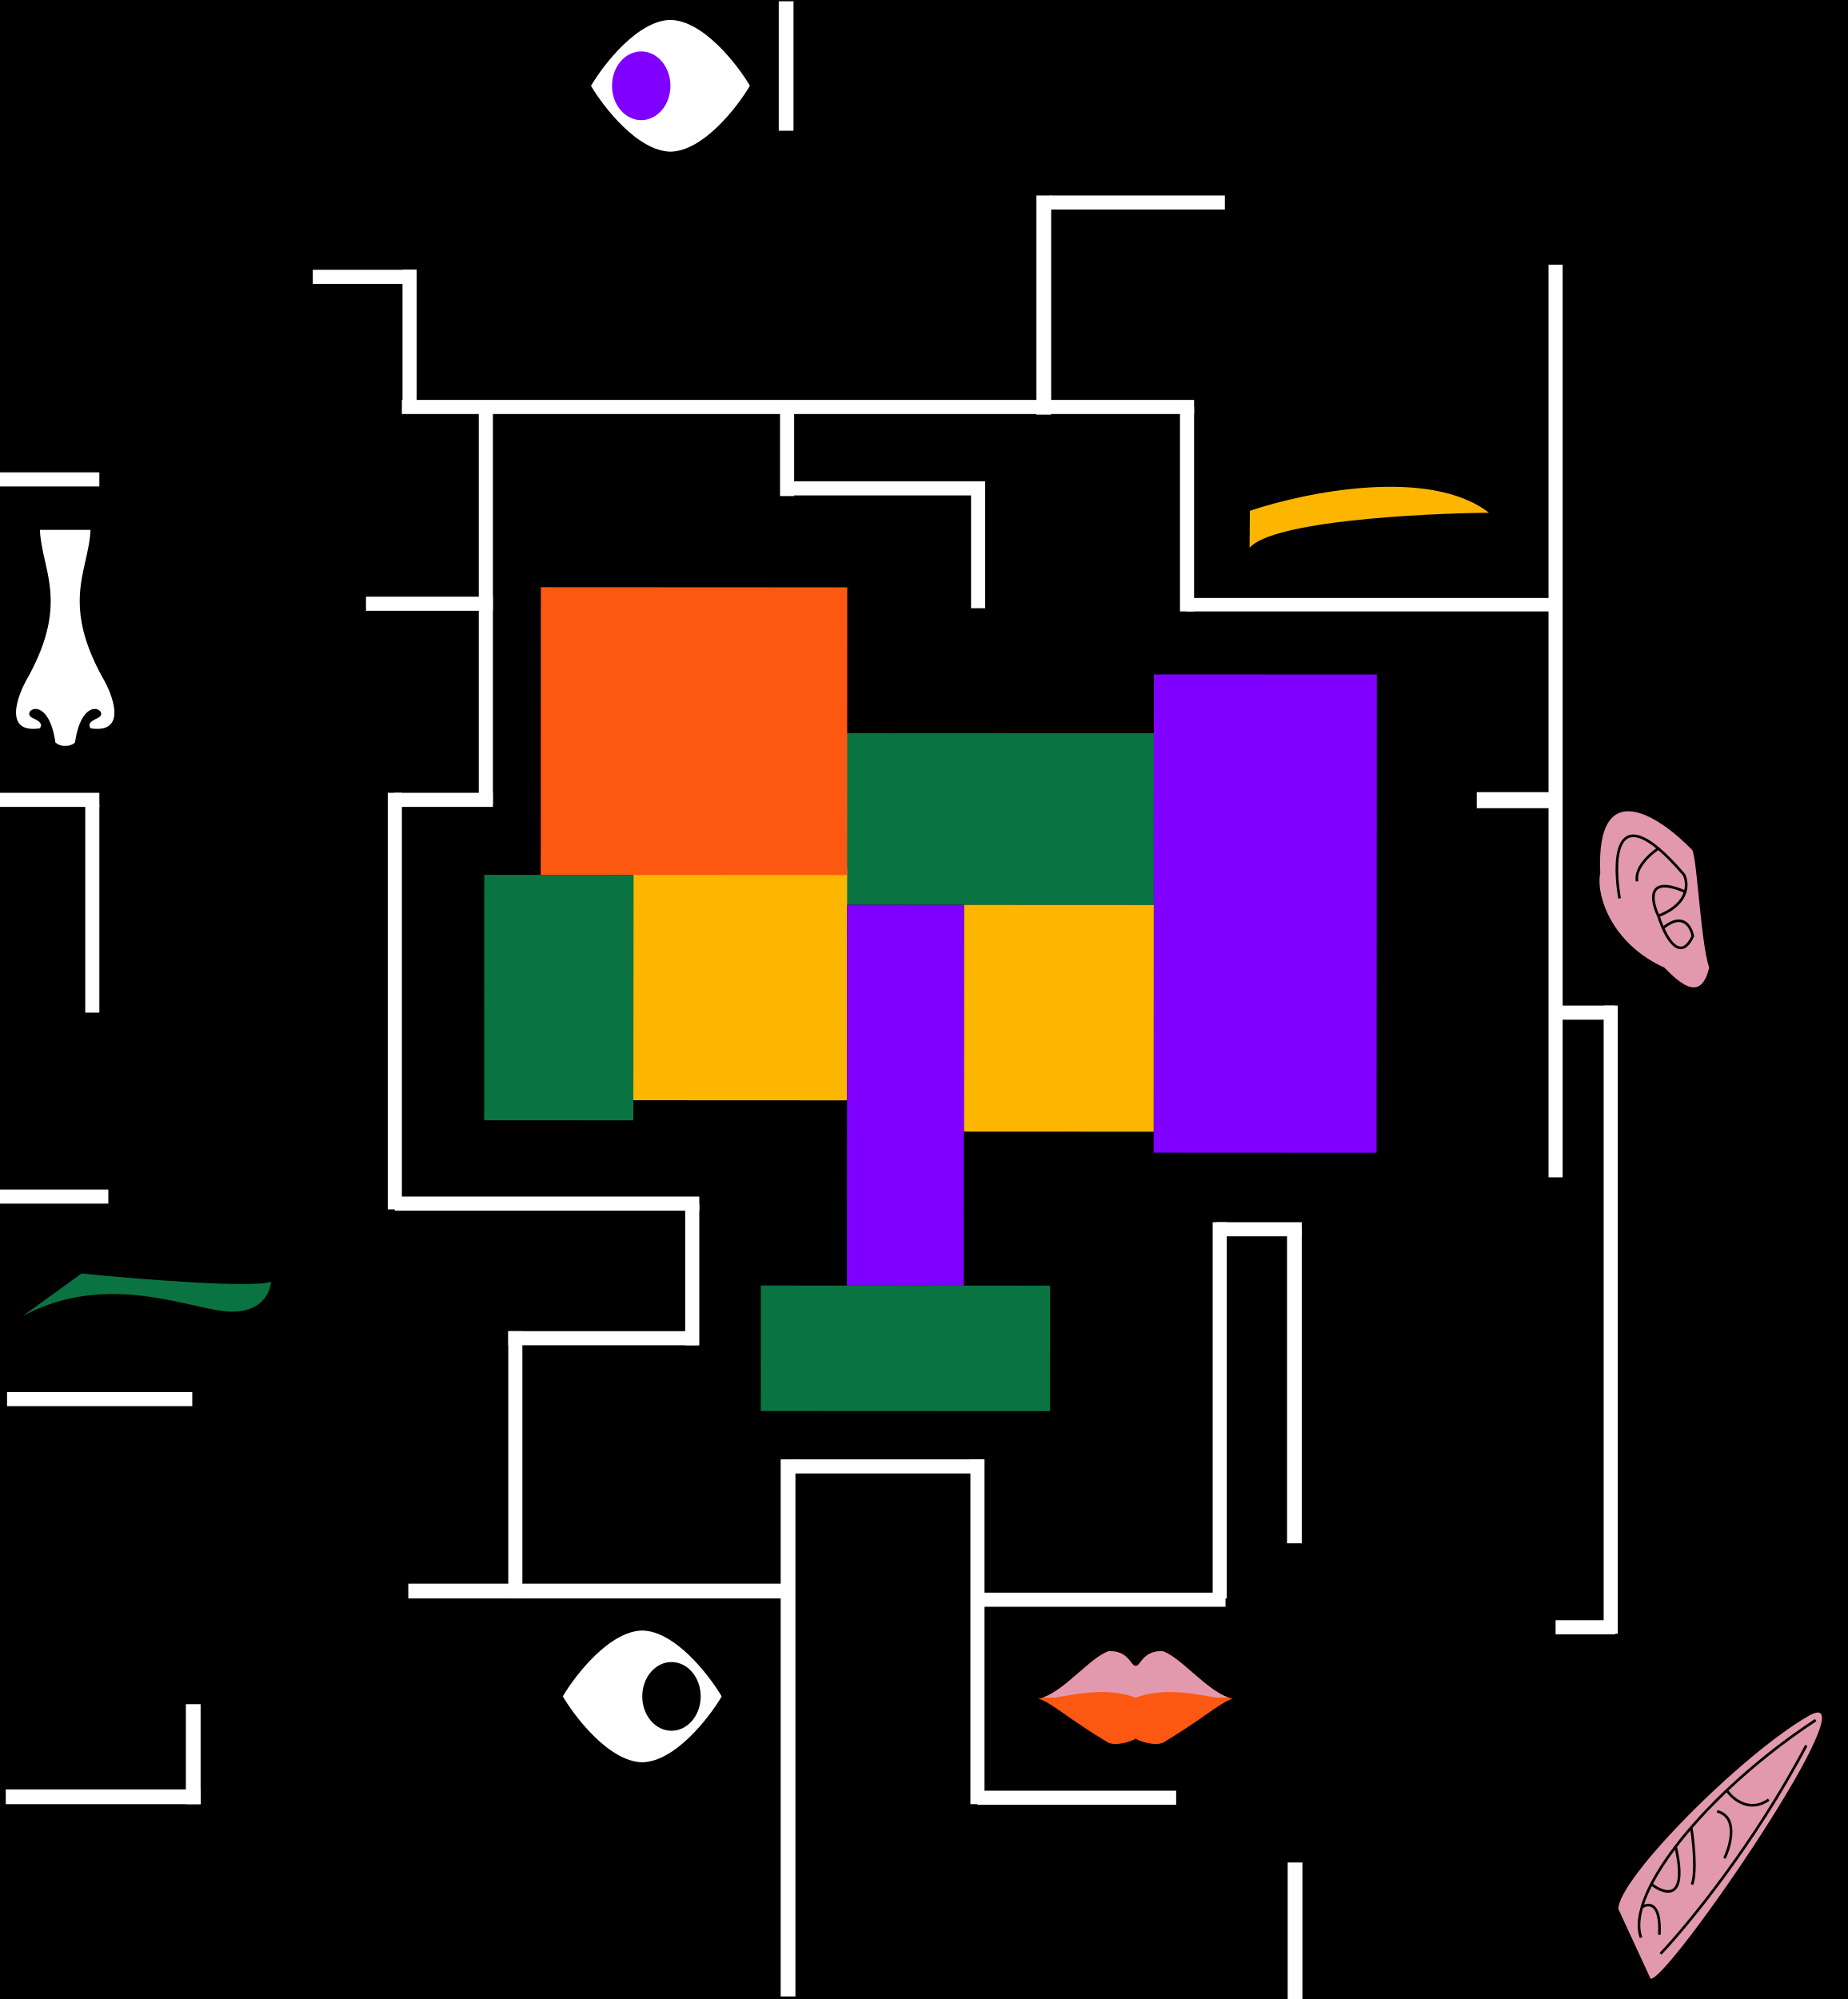
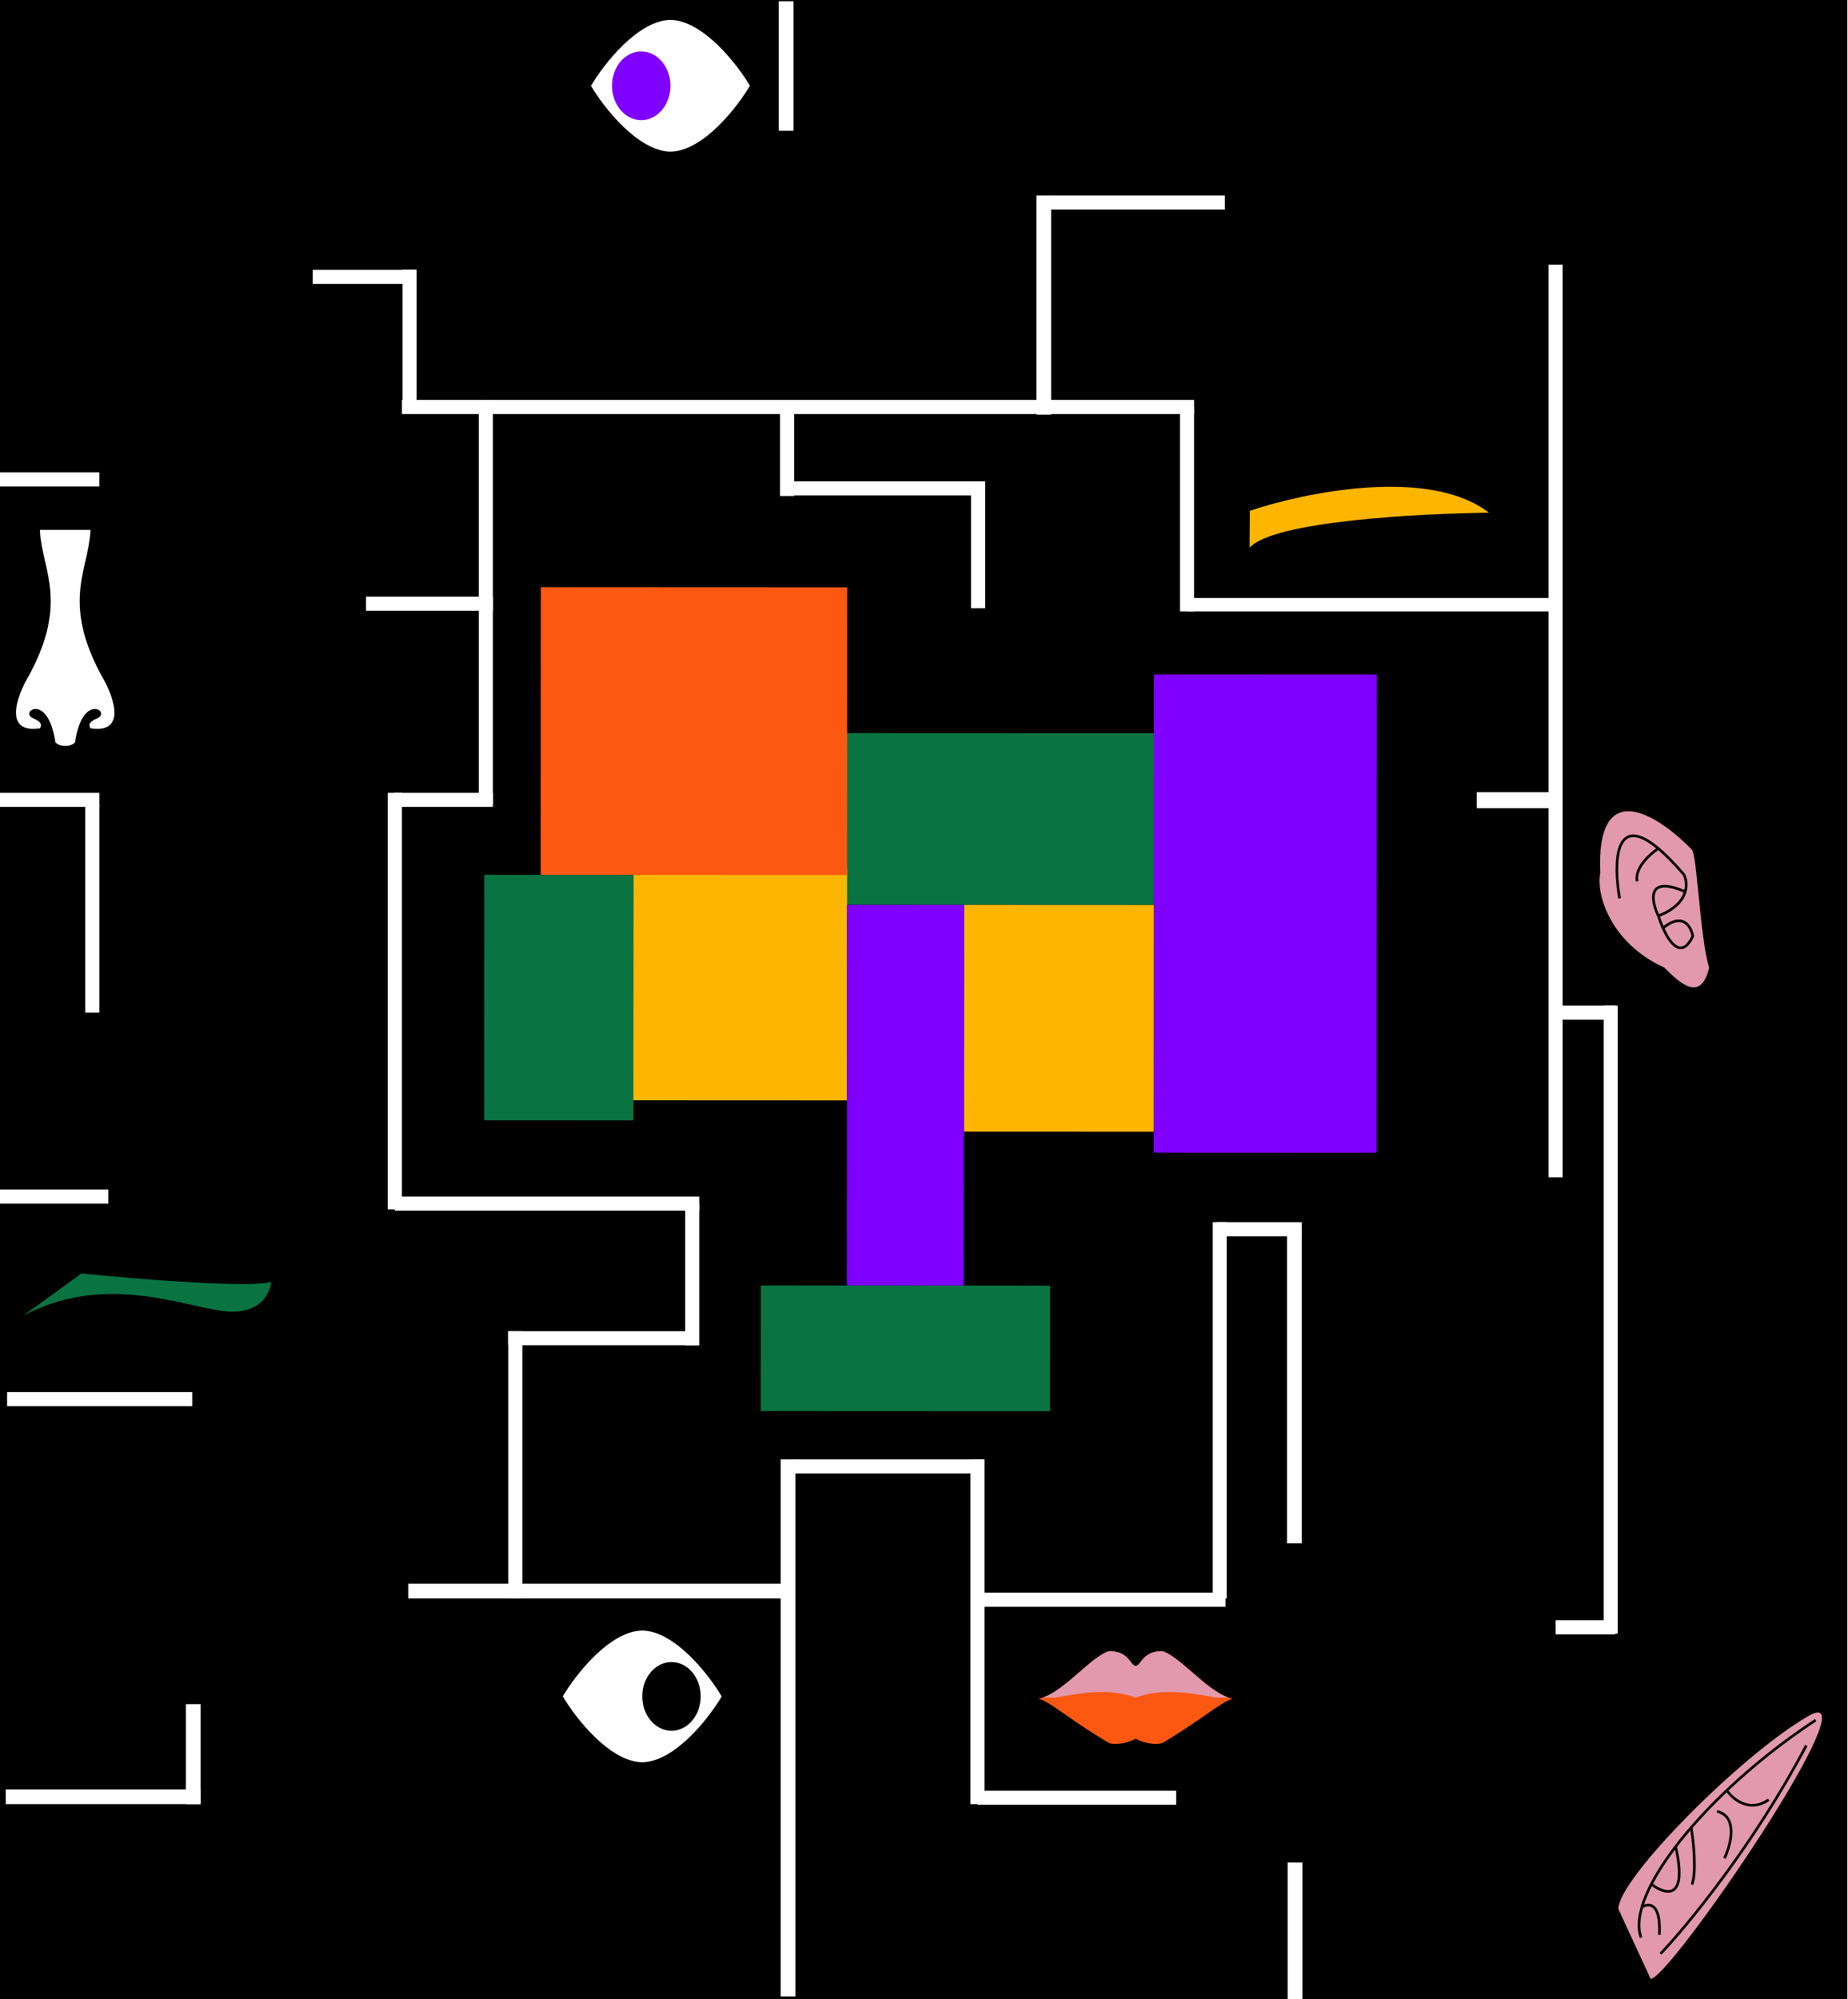
<svg xmlns="http://www.w3.org/2000/svg" width="2882" height="3119" viewBox="0 0 2882 3119" fill="none">
  <g clip-path="url(#clip0_186_2)">
-     <rect width="2894" height="3169" fill="black" />
+     <rect width="100%" height="100%" fill="black" />
    <rect x="1304.48" y="1143.8" width="495.753" height="267.967" transform="rotate(0.0274576 1304.48 1143.8)" fill="#097441" />
    <rect x="988.289" y="1355.68" width="333.403" height="361.018" transform="rotate(0.0274576 988.289 1355.68)" fill="#FDB600" />
    <rect x="1799.92" y="1798.48" width="746.21" height="347.823" transform="rotate(-89.9725 1799.92 1798.48)" fill="#8000FF" />
    <rect x="843.613" y="1365.03" width="448.841" height="478.068" transform="rotate(-89.9725 843.613 1365.03)" fill="#FC5812" />
    <rect x="1503.95" y="1411.87" width="296.153" height="353.772" transform="rotate(0.0274576 1503.95 1411.87)" fill="#FDB600" />
    <rect x="1321.67" y="1411.78" width="182.284" height="594.089" transform="rotate(0.0274576 1321.67 1411.78)" fill="#8000FF" />
    <rect x="755.406" y="1747.94" width="382.951" height="232.697" transform="rotate(-89.9725 755.406 1747.94)" fill="#097441" />
    <rect x="1187.02" y="2005.74" width="451.386" height="195.854" transform="rotate(0.0274576 1187.02 2005.74)" fill="#097441" />
    <g transform="translate(1620, 2576)" class="figure" width="304" height="146" viewBox="0 0 304 146" fill="none">
      <path fill-rule="evenodd" clip-rule="evenodd" d="M63.719 33.294C80.369 18.837 96.216 5.077 109.747 0.381C131.022 -0.28 139.186 10.407 144.527 17.398C147.22 20.923 149.196 23.509 151.772 23.225V23.207C151.794 23.211 151.816 23.214 151.838 23.217C151.879 23.212 151.921 23.206 151.963 23.199V23.233C154.54 23.517 156.515 20.931 159.208 17.406C164.549 10.415 172.714 -0.271 193.988 0.39C207.519 5.085 223.366 18.845 240.016 33.302C260.84 51.383 282.92 70.555 303.298 74.448C292.64 77.651 280.625 86.03 262.217 98.867C246.12 110.092 225.134 124.726 195.893 142.29C183.224 149.899 155.326 139.992 151.863 136.606C148.365 140 120.501 149.885 107.843 142.282C78.601 124.718 57.616 110.084 41.518 98.859C23.11 86.022 11.095 77.643 0.438 74.44C20.815 70.547 42.895 51.375 63.719 33.294Z" fill="#FC5812" />
      <path fill-rule="evenodd" clip-rule="evenodd" d="M34.819 71.244C66.222 65.678 111.655 57.626 151.53 72.712L151.853 72.712H152.186C192.061 57.626 237.494 65.678 268.898 71.244L268.903 71.245C271.821 71.762 274.617 72.258 277.277 72.712H296.896C278.37 66.514 258.73 49.461 240.096 33.281L240.096 33.281C223.447 18.825 207.6 5.065 194.068 0.369C172.794 -0.292 164.63 10.395 159.289 17.386C156.533 20.993 154.529 23.616 151.864 23.188V23.187C151.862 23.187 151.86 23.187 151.858 23.188C151.856 23.187 151.854 23.187 151.853 23.187V23.188C149.187 23.616 147.183 20.992 144.427 17.385C139.087 10.395 130.922 -0.292 109.648 0.369C96.116 5.065 80.27 18.825 63.62 33.281L63.62 33.281C44.986 49.461 25.346 66.514 6.82 72.712H26.439C29.101 72.258 31.899 71.762 34.819 71.244Z" fill="#E299AD" />
    </g>
    <g transform="translate(878, 2544)" class="figure">
      <path fill-rule="evenodd" clip-rule="evenodd" d="M0.048 102.8C20.084 68.955 72.939 1.025 124.07 0.059C175.2 1.074 227.99 69.055 247.994 102.919L0.048 102.8ZM0.052 102.8C20.056 136.664 72.845 204.644 123.975 205.659C175.106 204.693 227.961 136.763 247.997 102.919L0.052 102.8Z" fill="white" />
      <ellipse cx="169.624" cy="102.86" rx="45.579" ry="53.605" transform="rotate(0.0274576 169.624 102.86)" fill="black" />
    </g>
    <g transform="translate(922, 31)" class="figure">
      <path fill-rule="evenodd" clip-rule="evenodd" d="M247.998 102.8C227.962 68.955 175.107 1.025 123.976 0.059C72.846 1.074 20.057 69.055 0.053 102.919L247.998 102.8ZM247.995 102.8C227.991 136.664 175.201 204.644 124.071 205.659C72.94 204.693 20.085 136.763 0.049 102.919L247.995 102.8Z" fill="white" />
      <ellipse cx="45.579" cy="53.605" rx="45.579" ry="53.605" transform="matrix(-1 0.000479226 0.000479226 1 123.98 49.2323)" fill="#8000FF" />
    </g>
    <g transform="translate(2495, 1265)" class="figure">
      <path fill-rule="evenodd" clip-rule="evenodd" d="M145.17 61.301C94.455 8.544 -5.249 -58.147 1.653 97.149C-5.249 130.509 18.055 206.72 101.57 244.681C124.865 267.976 158.503 300.588 171.617 244.681C164.306 223.194 159.34 173.816 155.092 131.569C151.602 96.861 148.595 66.965 145.17 61.301ZM29.854 137.132C27.413 123.195 25.687 107.697 25.554 93.175C25.421 78.696 26.867 64.999 30.9 54.776C34.955 44.498 41.834 37.326 52.605 37.02C63.036 36.724 76.486 42.941 93.682 57.376C105.155 67.005 118.431 80.409 133.762 98.297L133.923 98.484L134.034 98.705C137.353 105.265 139.489 115.683 136.182 126.965C132.228 140.458 120.615 154.803 94.895 165.272C96.389 169.866 98.223 174.839 100.332 179.775C115.139 168.341 126.431 167.539 134.565 172.495C142.746 177.479 146.765 187.792 148.077 195.461L148.187 196.101L147.907 196.687C143.622 205.652 139.086 211.297 134.283 214.041C129.308 216.884 124.32 216.464 119.74 213.959C115.28 211.519 111.18 207.107 107.53 201.858C103.858 196.576 100.526 190.28 97.659 183.866C94.763 177.389 92.32 170.748 90.463 164.833C87.573 158.84 84.91 151.757 83.503 144.881C82.098 138.014 81.879 131.043 84.268 125.57C85.482 122.79 87.366 120.405 90.064 118.668C92.75 116.938 96.13 115.922 100.238 115.687C107.998 115.244 118.611 117.576 132.841 123.575C134.921 114.397 133.122 106.086 130.495 100.766C115.845 83.688 103.161 70.823 92.216 61.489C86.041 65.652 77.615 72.63 71.025 80.968C63.93 89.946 59.279 100.09 61.173 109.828L57.16 110.608C54.922 99.097 60.477 87.722 67.819 78.433C74.376 70.136 82.612 63.175 88.953 58.769C72.986 45.769 61.202 40.865 52.721 41.106C44.212 41.348 38.426 46.837 34.702 56.276C30.957 65.77 29.51 78.846 29.641 93.137C29.772 107.385 31.469 122.655 33.88 136.427L29.854 137.132ZM87.508 144.061C88.711 149.941 90.913 156.064 93.397 161.469C117.067 151.825 127.715 139.088 131.71 127.535C117.471 121.486 107.396 119.373 100.471 119.768C96.903 119.972 94.245 120.837 92.278 122.104C90.323 123.363 88.939 125.089 88.015 127.205C86.129 131.524 86.162 137.487 87.508 144.061ZM132.438 175.986C126.269 172.227 116.616 172.075 102.039 183.628C104.685 189.383 107.671 194.901 110.886 199.525C114.39 204.563 118.053 208.377 121.701 210.372C125.23 212.302 128.695 212.526 132.255 210.492C135.903 208.408 139.882 203.822 143.934 195.514C142.591 188.398 138.917 179.933 132.438 175.986Z" fill="#E299AD" />
    </g>
    <g transform="translate(2525, 2672)" class="figure">
      <path fill-rule="evenodd" clip-rule="evenodd" d="M0.005 306.691C-1.104 260.061 191.784 65.438 296.764 5.278C401.745 -54.882 78.132 419.198 50.199 415.414L0.005 306.691ZM39.979 299.754C41.493 295.101 43.3 290.297 45.389 285.356C47.385 280.637 49.636 275.804 52.13 270.868C57.084 274.489 62.758 277.759 68.378 279.613C74.678 281.691 81.296 282.104 86.675 278.683C92.073 275.25 95.586 268.363 96.623 257.346C97.655 246.375 96.281 230.924 91.523 209.673C94.364 205.96 97.297 202.224 100.32 198.468C104.163 193.692 108.15 188.885 112.274 184.054C113.848 194.927 115.563 210.228 116.235 225.211C116.618 233.751 116.66 242.155 116.15 249.56C115.638 257.002 114.578 263.278 112.837 267.651L116.635 269.163C118.613 264.195 119.707 257.414 120.228 249.84C120.752 242.229 120.706 233.659 120.319 225.027C119.564 208.199 117.51 191.004 115.795 179.963C131.673 161.657 149.483 143.049 168.878 124.561C173.674 131.197 182.685 139.768 194.328 144.072C206.133 148.435 220.55 148.363 235.696 137.677L233.339 134.337C219.366 144.196 206.373 144.166 195.745 140.238C184.996 136.265 176.573 128.254 172.145 122.102L169.341 124.12C209.994 85.425 257.582 47.27 308.929 13.529L306.684 10.113C221.98 65.775 147.412 133.429 97.135 195.905C72.001 227.139 52.884 257.143 41.625 283.764C30.394 310.316 26.835 333.849 33.374 351.911L37.217 350.519C32.78 338.263 33.303 322.885 38.341 305.127C42.969 302.26 49.146 300.93 53.886 305.209C56.371 307.453 58.727 311.421 60.281 318.114C61.833 324.799 62.549 334.061 61.871 346.695L65.953 346.914C66.643 334.054 65.931 324.378 64.263 317.189C62.596 310.008 59.939 305.167 56.625 302.175C51.317 297.382 44.986 297.794 39.979 299.754ZM88.275 213.96C74.371 232.504 62.828 250.406 54.026 267.187C58.875 270.795 64.37 273.987 69.659 275.731C75.445 277.64 80.602 277.701 84.481 275.234C88.341 272.779 91.569 267.414 92.553 256.963C93.475 247.171 92.383 233.253 88.275 213.96ZM294.916 52.377C213.636 206.817 109.291 333.658 67.216 377.837L64.256 375.018C106.112 331.069 210.22 204.53 291.298 50.473L294.916 52.377ZM177.877 186.102C177.862 201.167 172.357 217.695 167.326 228.306L163.633 226.555C168.523 216.24 173.775 200.332 173.79 186.098C173.797 178.996 172.499 172.472 169.36 167.274C166.257 162.136 161.258 158.131 153.499 156.16L154.505 152.198C163.243 154.417 169.167 159.048 172.859 165.161C176.515 171.214 177.885 178.555 177.877 186.102Z" fill="#E299AD" />
    </g>
    <g transform="translate(25, 826)" class="figure">
      <path fill-rule="evenodd" clip-rule="evenodd" d="M108.352 48.819C98.134 93.838 86.968 143.035 134.131 229.576C151.733 258.79 174.009 319.275 116.234 310.372C116.104 310.099 115.956 309.816 115.803 309.523C114.019 306.105 111.517 301.309 127.218 294.47C148.527 285.187 103.673 253.035 92.011 332.474C89.887 334.644 84.182 338.286 76.74 337.699C69.298 338.286 63.593 334.644 61.469 332.474C49.807 253.035 4.953 285.187 26.262 294.47C41.963 301.309 39.461 306.105 37.677 309.523C37.524 309.816 37.376 310.099 37.246 310.372C-20.529 319.275 1.747 258.79 19.349 229.576C66.512 143.035 55.346 93.838 45.128 48.819C41.483 32.759 37.959 17.231 37.246 0.728L73.406 0.728H116.234C115.521 17.231 111.997 32.759 108.352 48.819Z" fill="white" />
    </g>
    <g transform="translate(36, 1987)" class="figure">
      <path d="M91.211 0L0 65.98C134.289 -5.414 262.647 57.575 323.458 59.516C372.107 61.069 385.994 29.111 386.856 12.938C356.322 23.288 177.037 8.625 91.211 0Z" fill="#097441" />
    </g>
    <g transform="translate(1949, 759)" class="figure">
      <path d="M0.578 95.704C36.022 54.407 264.358 42.06 374.095 41.049C281.361 -30.849 86.76 9.048 1.052 37.984L0.578 95.704Z" fill="#FDB600" />
    </g>
    <rect x="1215" y="2" width="23" height="202" fill="#FFFFFF" class="path" />
    <rect x="1638" y="305" width="273" height="22" fill="#FFFFFF" class="path" />
    <rect x="1617" y="305" width="23" height="342" fill="#FFFFFF" class="path" />
    <rect x="627" y="624" width="1236" height="22" fill="#FFFFFF" class="path" />
    <rect x="488" y="421" width="162" height="22" fill="#FFFFFF" class="path" />
    <rect x="628" y="421" width="22" height="222" fill="#FFFFFF" class="path" />
    <rect x="571" y="931" width="198" height="22" fill="#FFFFFF" class="path" />
    <rect x="747" y="625" width="22" height="630" fill="#FFFFFF" class="path" />
    <rect y="737" width="155" height="22" fill="#FFFFFF" class="path" />
    <rect y="1237" width="155" height="22" fill="#FFFFFF" class="path" />
    <rect x="133" y="1255" width="22" height="325" fill="#FFFFFF" class="path" />
    <rect x="605" y="1237" width="22" height="650" fill="#FFFFFF" class="path" />
    <rect x="615" y="1237" width="154" height="22" fill="#FFFFFF" class="path" />
    <rect x="-1" y="1856" width="170" height="22" fill="#FFFFFF" class="path" />
    <rect x="11" y="2172" width="289" height="22" fill="#FFFFFF" class="path" />
    <rect x="616" y="1867" width="475" height="22" fill="#FFFFFF" class="path" />
    <rect x="1069" y="1878" width="22" height="221" fill="#FFFFFF" class="path" />
    <rect x="793" y="2077" width="297" height="22" fill="#FFFFFF" class="path" />
    <rect x="793" y="2077" width="22" height="417" fill="#FFFFFF" class="path" />
    <rect x="637" y="2471" width="601" height="23" fill="#FFFFFF" class="path" />
    <rect x="290" y="2659" width="23" height="156" fill="#FFFFFF" class="path" />
    <rect x="9" y="2792" width="304" height="23" fill="#FFFFFF" class="path" />
    <rect x="1218" y="2277" width="23" height="838" fill="#FFFFFF" class="path" />
    <rect x="1238" y="2277" width="297" height="22" fill="#FFFFFF" class="path" />
    <rect x="1514" y="2277" width="22" height="538" fill="#FFFFFF" class="path" />
    <rect x="1525" y="2794" width="310" height="22" fill="#FFFFFF" class="path" />
    <rect x="2009" y="2906" width="23" height="213" fill="#FFFFFF" class="path" />
    <rect x="1525" y="2485" width="387" height="22" fill="#FFFFFF" class="path" />
    <rect x="2008" y="1919" width="23" height="489" fill="#FFFFFF" class="path" />
    <rect x="1892" y="1907" width="22" height="587" fill="#FFFFFF" class="path" />
    <rect x="1898" y="1907" width="133" height="22" fill="#FFFFFF" class="path" />
    <rect x="2427" y="2528" width="93" height="22" fill="#FFFFFF" class="path" />
    <rect x="2502" y="1569" width="22" height="980" fill="#FFFFFF" class="path" />
    <rect x="2416" y="413" width="22" height="1424" fill="#FFFFFF" class="path" />
    <rect x="2427" y="1569" width="93" height="22" fill="#FFFFFF" class="path" />
    <rect x="2304" y="1236" width="123" height="25" fill="#FFFFFF" class="path" />
    <rect x="1852" y="933" width="570" height="21" fill="#FFFFFF" class="path" />
    <rect x="1841" y="635" width="22" height="319" fill="#FFFFFF" class="path" />
    <rect x="1515" y="760" width="22" height="189" fill="#FFFFFF" class="path" />
    <rect x="1217" y="636" width="22" height="138" fill="#FFFFFF" class="path" />
    <rect x="1231" y="751" width="306" height="22" fill="#FFFFFF" class="path" />
  </g>
  <defs>
    <clipPath id="clip0_186_2">
      <rect width="2894" height="3119" fill="white" />
    </clipPath>
  </defs>
</svg>
